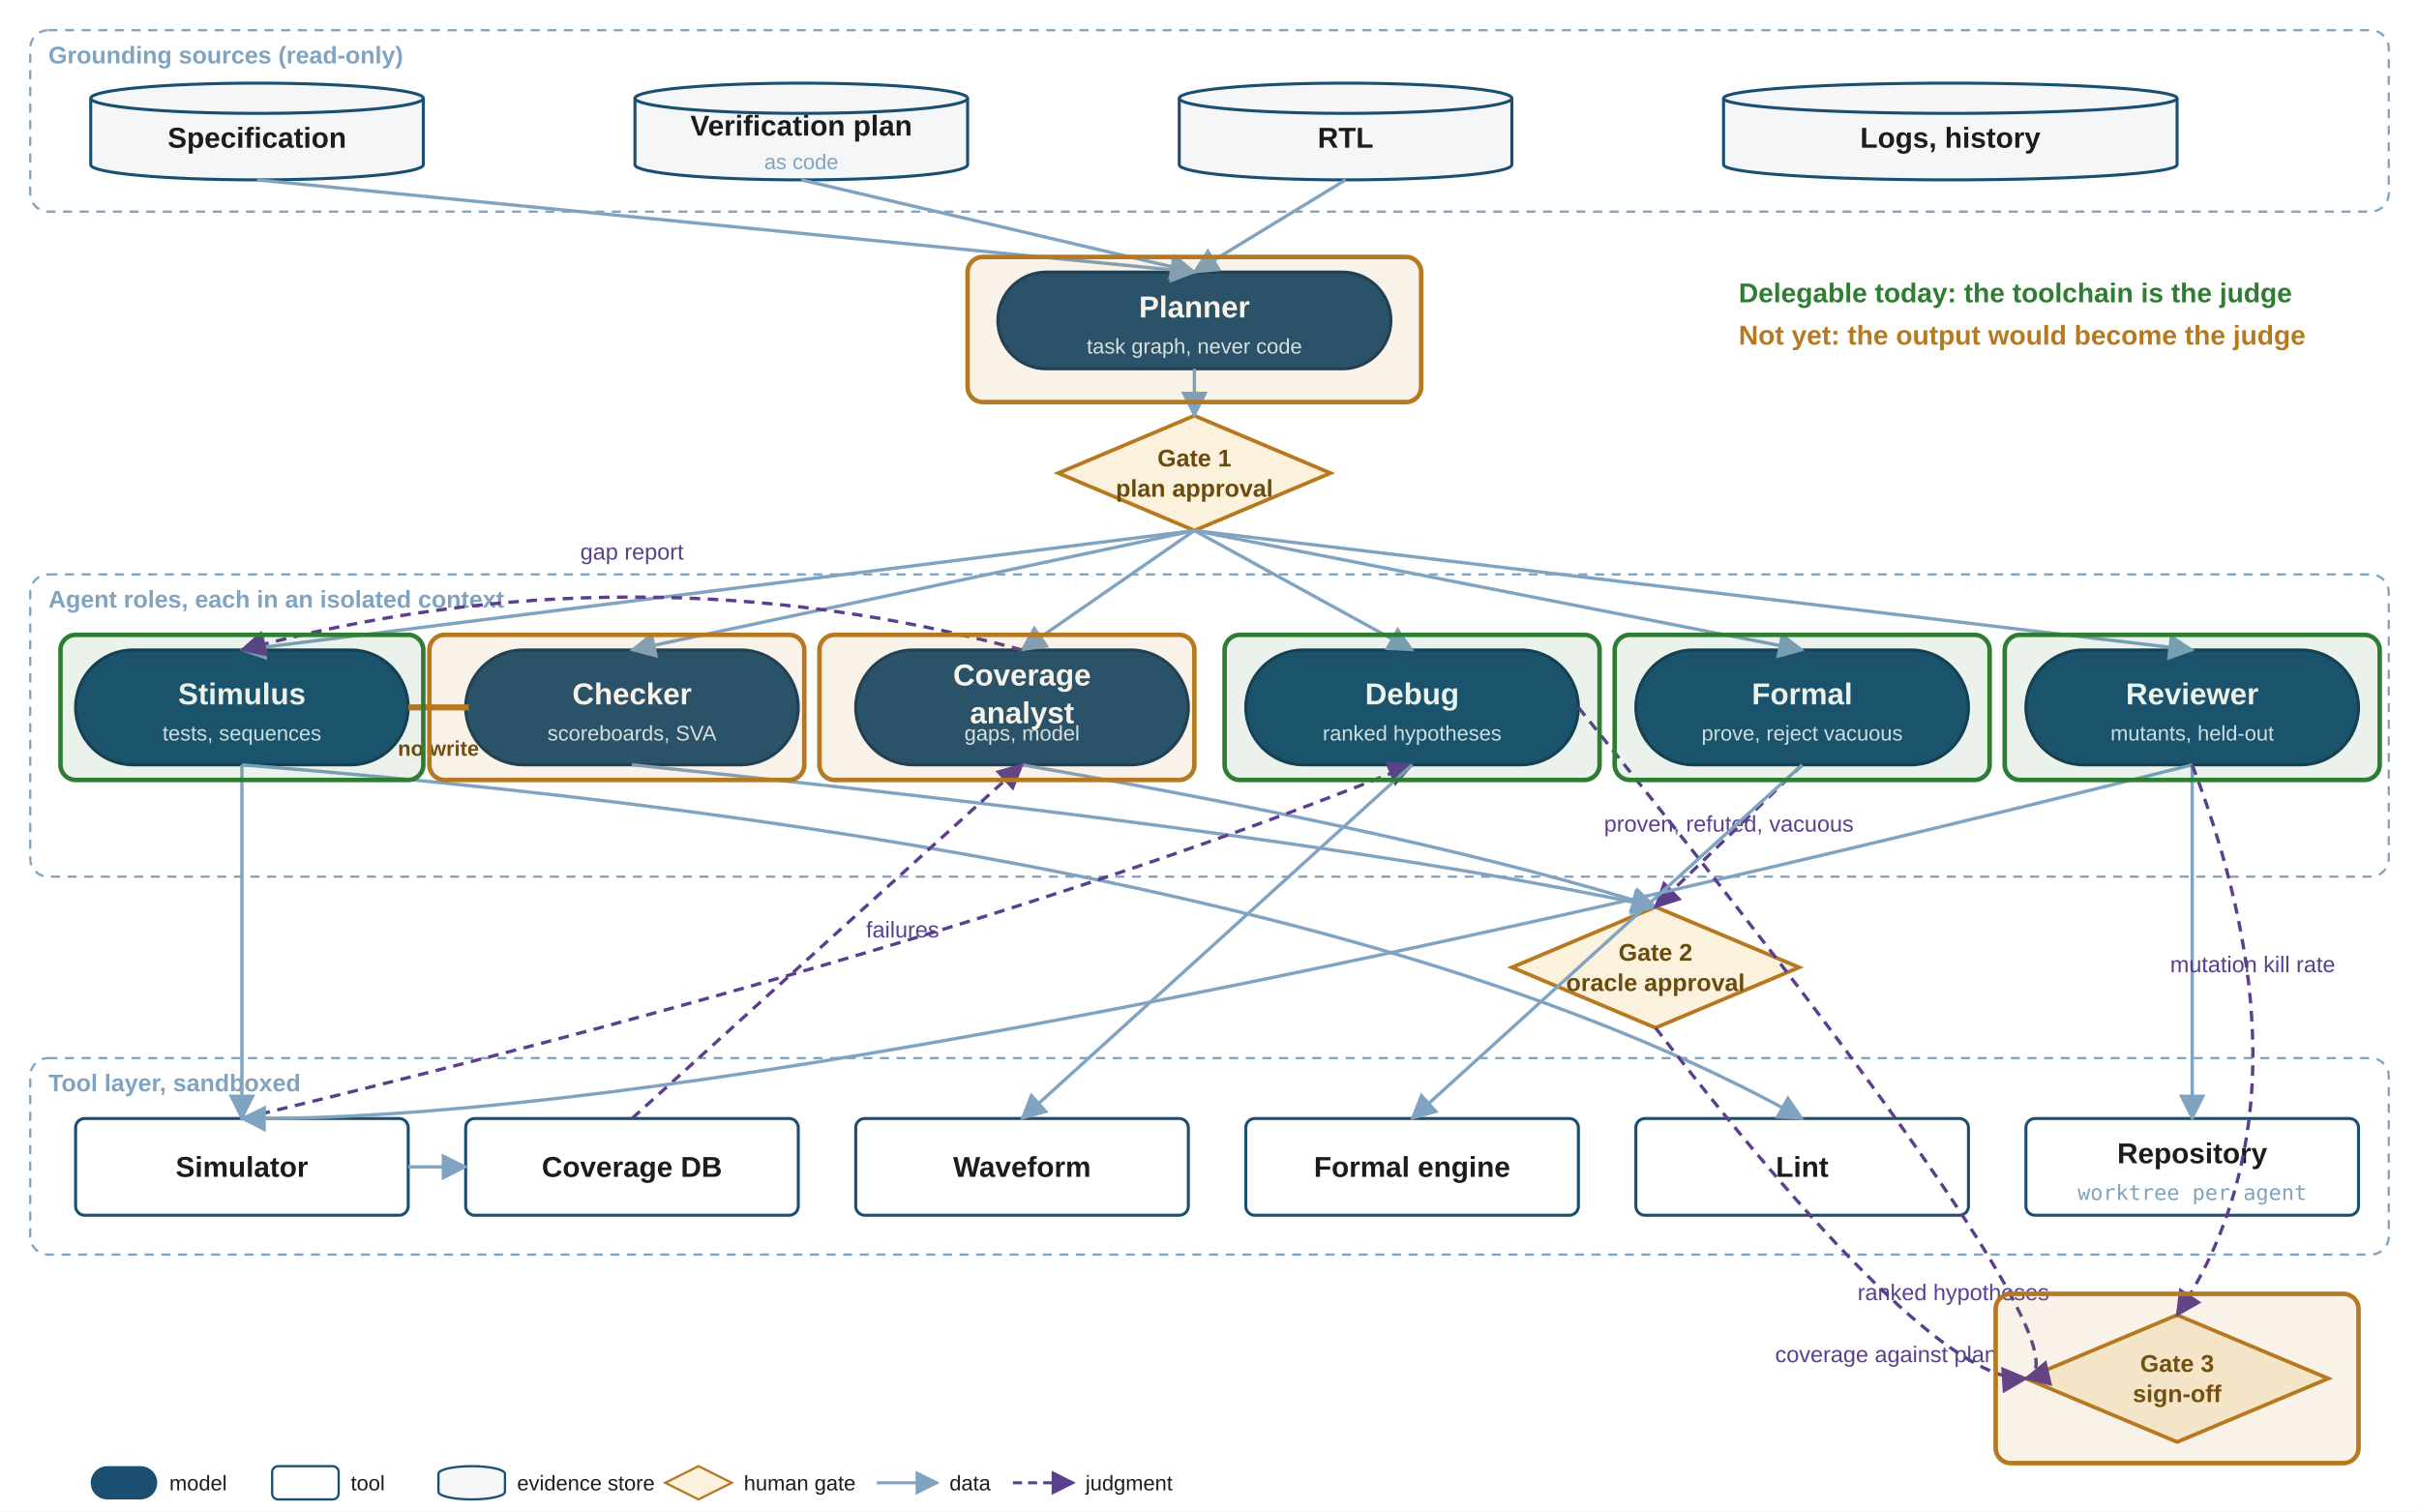
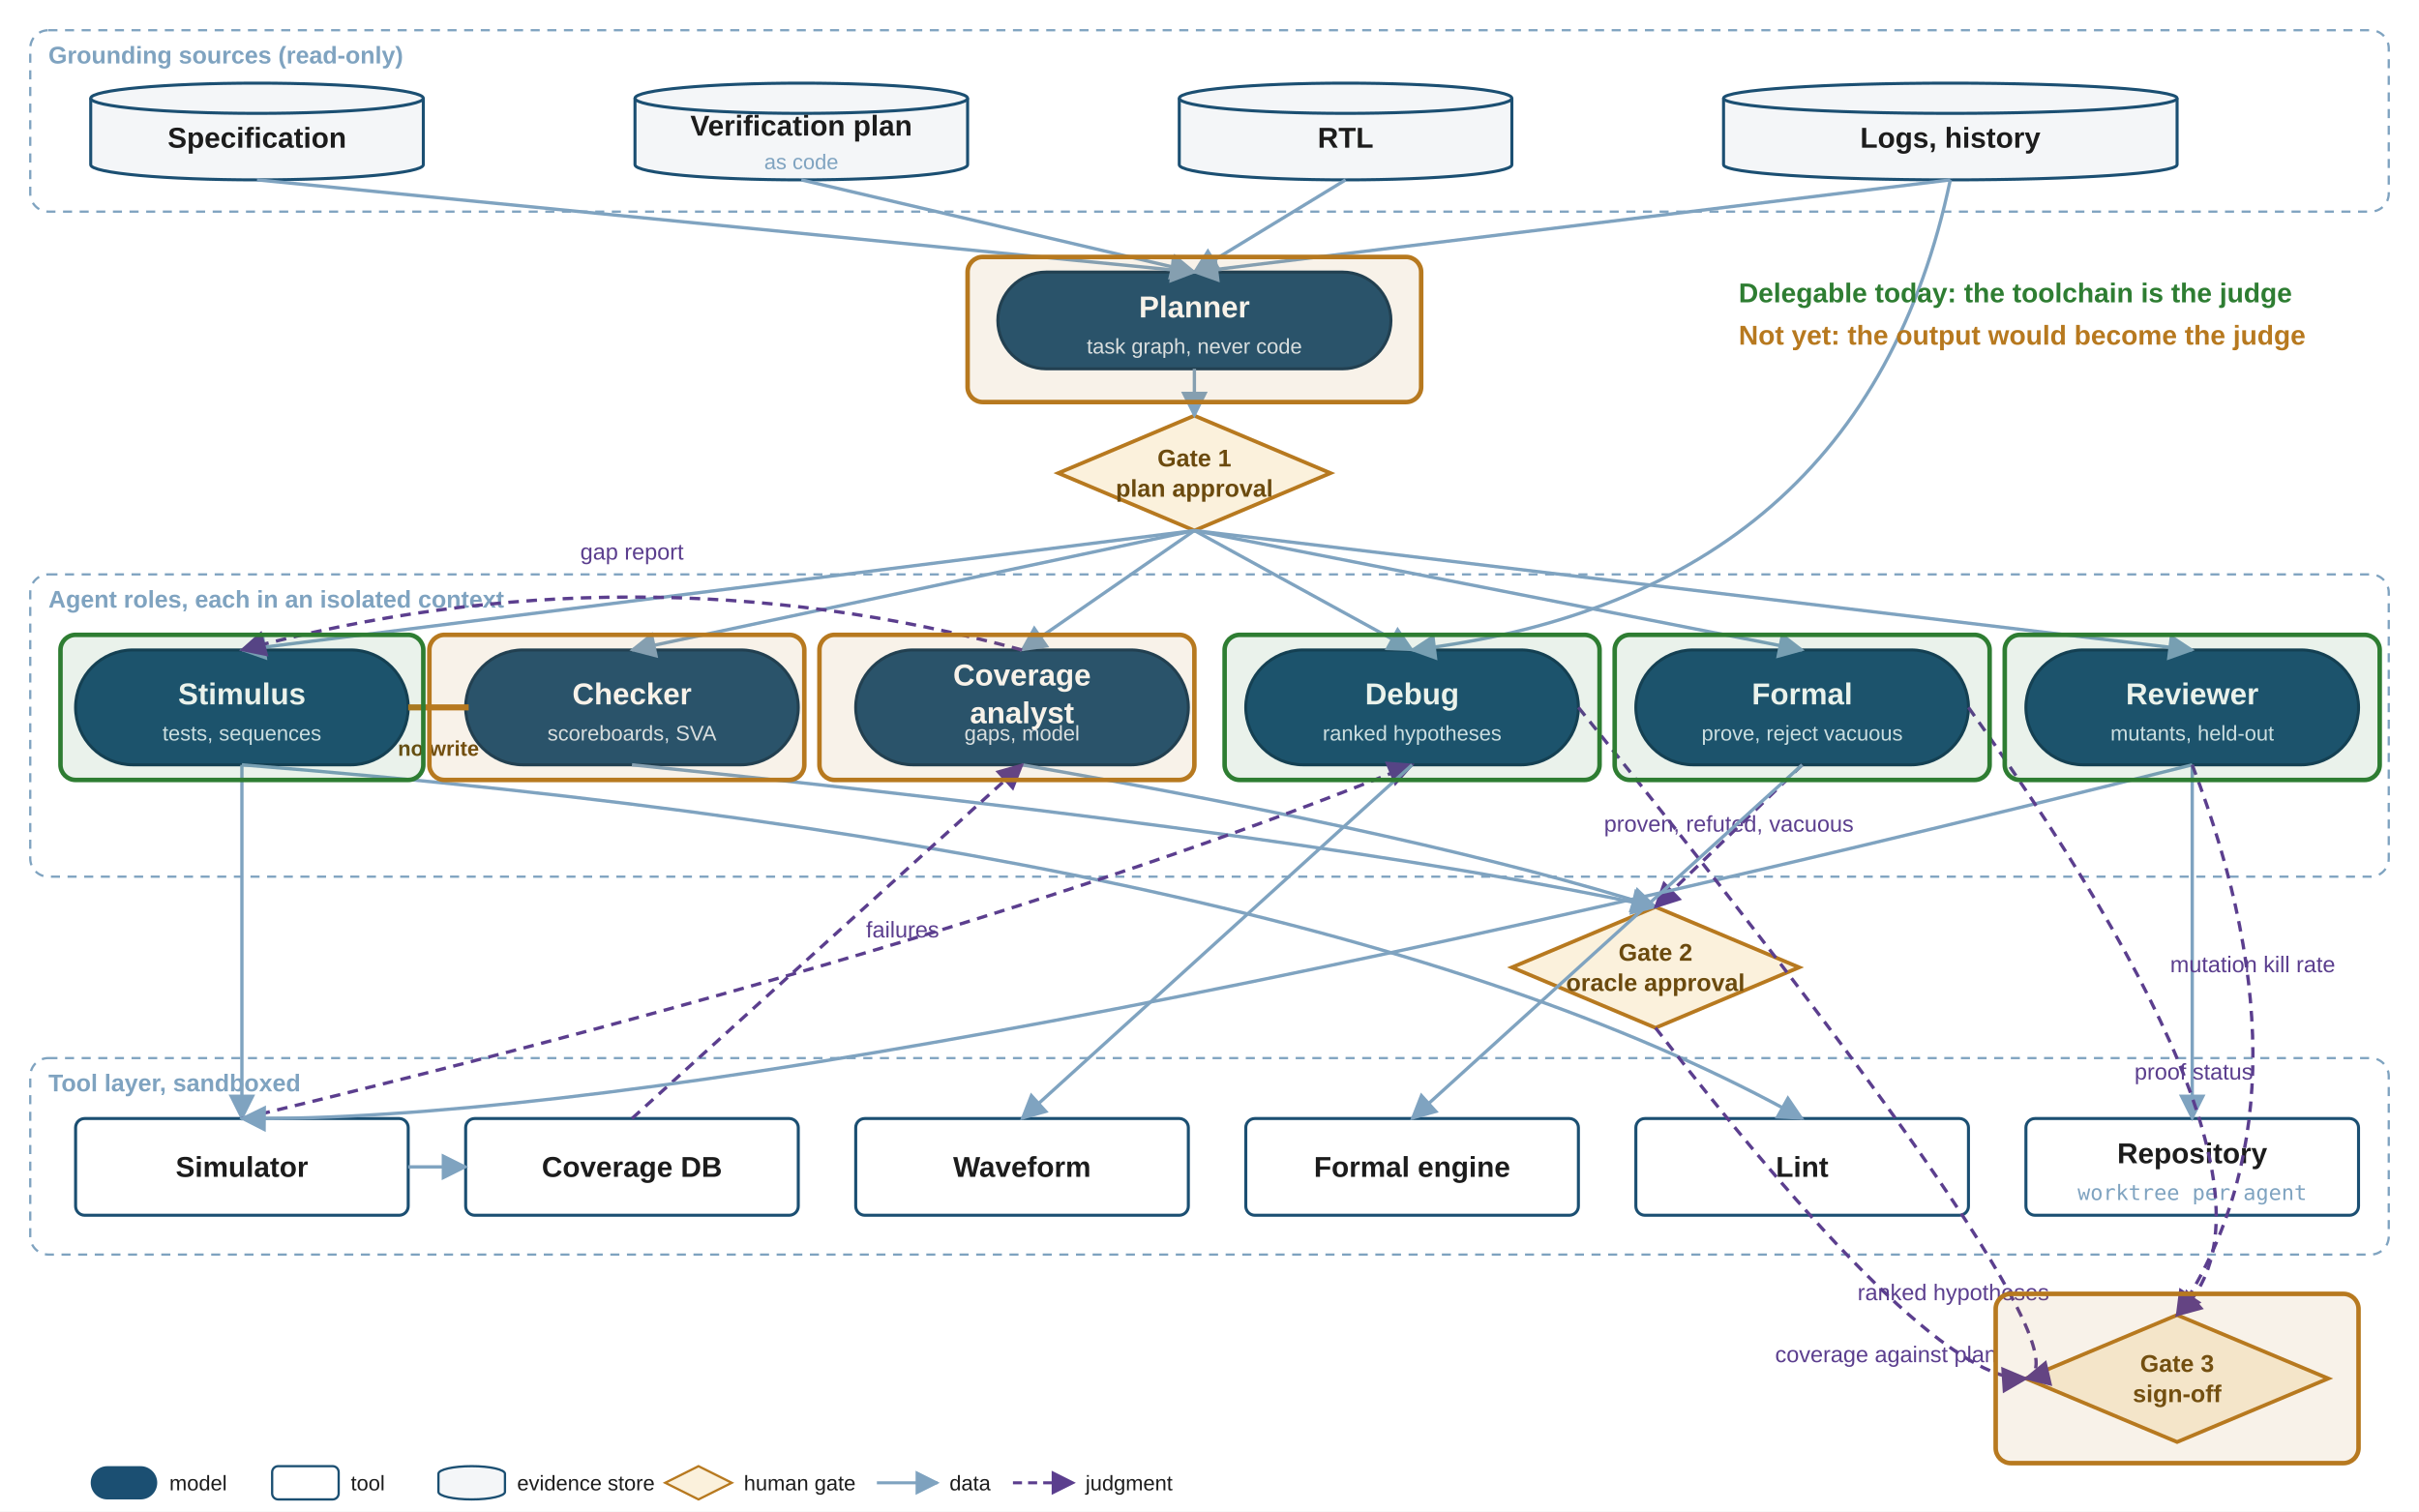
<svg xmlns="http://www.w3.org/2000/svg" viewBox="0 0 1600 1000" width="1600" height="1000" role="img" aria-label="The delegation boundary on the agentic flow">
  <defs>
    <marker id="ah" viewBox="0 0 10 10" refX="9" refY="5" markerWidth="8" markerHeight="8" orient="auto-start-reverse">
      <path d="M0,0 L10,5 L0,10 Z" fill="#7FA3C0" />
    </marker>
    <marker id="ahj" viewBox="0 0 10 10" refX="9" refY="5" markerWidth="8" markerHeight="8" orient="auto-start-reverse">
      <path d="M0,0 L10,5 L0,10 Z" fill="#5B3E8E" />
    </marker>
  </defs>
  <rect width="1600" height="1000" fill="white" />
  <rect x="20" y="20" width="1560" height="120" rx="12" fill="none" stroke="#7FA3C0" stroke-width="1.5" stroke-dasharray="6 5" />
  <text x="32" y="42.0" font-family="'Source Sans 3', 'Helvetica Neue', Arial, sans-serif" font-size="16" font-weight="700" text-anchor="start" fill="#7FA3C0">Grounding sources (read-only)</text>
  <path d="M60,65 A110.0,10 0 0 1 280,65 V109 A110.0,10 0 0 1 60,109 Z" fill="#F4F6F8" stroke="#1B4F72" stroke-width="2" />
  <path d="M60,65 A110.0,10 0 0 0 280,65" fill="none" stroke="#1B4F72" stroke-width="2" />
  <text x="170.0" y="97.7" font-family="'Source Sans 3', 'Helvetica Neue', Arial, sans-serif" font-size="19" font-weight="600" text-anchor="middle" fill="#1C1C1C">Specification</text>
  <path d="M420,65 A110.0,10 0 0 1 640,65 V109 A110.0,10 0 0 1 420,109 Z" fill="#F4F6F8" stroke="#1B4F72" stroke-width="2" />
  <path d="M420,65 A110.0,10 0 0 0 640,65" fill="none" stroke="#1B4F72" stroke-width="2" />
  <text x="530.0" y="89.7" font-family="'Source Sans 3', 'Helvetica Neue', Arial, sans-serif" font-size="19" font-weight="600" text-anchor="middle" fill="#1C1C1C">Verification plan</text>
  <text x="530.0" y="111.9" font-family="'Source Sans 3', 'Helvetica Neue', Arial, sans-serif" font-size="14" font-weight="400" text-anchor="middle" fill="#7FA3C0">as code</text>
  <path d="M780,65 A110.0,10 0 0 1 1000,65 V109 A110.0,10 0 0 1 780,109 Z" fill="#F4F6F8" stroke="#1B4F72" stroke-width="2" />
  <path d="M780,65 A110.0,10 0 0 0 1000,65" fill="none" stroke="#1B4F72" stroke-width="2" />
  <text x="890.0" y="97.7" font-family="'Source Sans 3', 'Helvetica Neue', Arial, sans-serif" font-size="19" font-weight="600" text-anchor="middle" fill="#1C1C1C">RTL</text>
  <path d="M1140,65 A150.0,10 0 0 1 1440,65 V109 A150.0,10 0 0 1 1140,109 Z" fill="#F4F6F8" stroke="#1B4F72" stroke-width="2" />
  <path d="M1140,65 A150.0,10 0 0 0 1440,65" fill="none" stroke="#1B4F72" stroke-width="2" />
  <text x="1290.0" y="97.7" font-family="'Source Sans 3', 'Helvetica Neue', Arial, sans-serif" font-size="19" font-weight="600" text-anchor="middle" fill="#1C1C1C">Logs, history</text>
  <rect x="660" y="180" width="260" height="64" rx="32.0" fill="#1B4F72" stroke="#123A56" stroke-width="2" />
  <text x="790.0" y="210.0" font-family="'Source Sans 3', 'Helvetica Neue', Arial, sans-serif" font-size="20" font-weight="700" text-anchor="middle" fill="white">Planner</text>
  <text x="790.0" y="233.9" font-family="'Source Sans 3', 'Helvetica Neue', Arial, sans-serif" font-size="14" font-weight="400" text-anchor="middle" fill="#DCE9F3">task graph, never code</text>
  <path d="M170.0,119 L790.0,180" fill="none" stroke="#7FA3C0" stroke-width="2.2" marker-end="url(#ah)" />
  <path d="M530.0,119 L790.0,180" fill="none" stroke="#7FA3C0" stroke-width="2.2" marker-end="url(#ah)" />
  <path d="M890.0,119 L790.0,180" fill="none" stroke="#7FA3C0" stroke-width="2.2" marker-end="url(#ah)" />
+   <path d="M1290.0,119 L790.0,180" fill="none" stroke="#7FA3C0" stroke-width="2.2" marker-end="url(#ah)" />
  <path d="M790.0,275 L880,313.0 L790.0,351 L700,313.0 Z" fill="#FBF1DC" stroke="#B7791F" stroke-width="2.5" />
  <text x="790.0" y="308.6" font-family="'Source Sans 3', 'Helvetica Neue', Arial, sans-serif" font-size="16" font-weight="700" text-anchor="middle" fill="#6B4A0E">Gate 1</text>
  <text x="790.0" y="328.6" font-family="'Source Sans 3', 'Helvetica Neue', Arial, sans-serif" font-size="16" font-weight="700" text-anchor="middle" fill="#6B4A0E">plan approval</text>
  <path d="M790.0,244 L790.0,275" fill="none" stroke="#7FA3C0" stroke-width="2.2" marker-end="url(#ah)" />
  <rect x="20" y="380" width="1560" height="200" rx="12" fill="none" stroke="#7FA3C0" stroke-width="1.5" stroke-dasharray="6 5" />
  <text x="32" y="402.0" font-family="'Source Sans 3', 'Helvetica Neue', Arial, sans-serif" font-size="16" font-weight="700" text-anchor="start" fill="#7FA3C0">Agent roles, each in an isolated context</text>
  <rect x="50" y="430" width="220" height="76" rx="38.0" fill="#1B4F72" stroke="#123A56" stroke-width="2" />
  <text x="160.0" y="466.0" font-family="'Source Sans 3', 'Helvetica Neue', Arial, sans-serif" font-size="20" font-weight="700" text-anchor="middle" fill="white">Stimulus</text>
  <text x="160.0" y="489.9" font-family="'Source Sans 3', 'Helvetica Neue', Arial, sans-serif" font-size="14" font-weight="400" text-anchor="middle" fill="#DCE9F3">tests, sequences</text>
  <rect x="308" y="430" width="220" height="76" rx="38.0" fill="#1B4F72" stroke="#123A56" stroke-width="2" />
  <text x="418.0" y="466.0" font-family="'Source Sans 3', 'Helvetica Neue', Arial, sans-serif" font-size="20" font-weight="700" text-anchor="middle" fill="white">Checker</text>
  <text x="418.0" y="489.9" font-family="'Source Sans 3', 'Helvetica Neue', Arial, sans-serif" font-size="14" font-weight="400" text-anchor="middle" fill="#DCE9F3">scoreboards, SVA</text>
  <rect x="566" y="430" width="220" height="76" rx="38.0" fill="#1B4F72" stroke="#123A56" stroke-width="2" />
  <text x="676.0" y="453.5" font-family="'Source Sans 3', 'Helvetica Neue', Arial, sans-serif" font-size="20" font-weight="700" text-anchor="middle" fill="white">Coverage</text>
  <text x="676.0" y="478.5" font-family="'Source Sans 3', 'Helvetica Neue', Arial, sans-serif" font-size="20" font-weight="700" text-anchor="middle" fill="white">analyst</text>
  <text x="676.0" y="489.9" font-family="'Source Sans 3', 'Helvetica Neue', Arial, sans-serif" font-size="14" font-weight="400" text-anchor="middle" fill="#DCE9F3">gaps, model</text>
  <rect x="824" y="430" width="220" height="76" rx="38.0" fill="#1B4F72" stroke="#123A56" stroke-width="2" />
  <text x="934.0" y="466.0" font-family="'Source Sans 3', 'Helvetica Neue', Arial, sans-serif" font-size="20" font-weight="700" text-anchor="middle" fill="white">Debug</text>
  <text x="934.0" y="489.9" font-family="'Source Sans 3', 'Helvetica Neue', Arial, sans-serif" font-size="14" font-weight="400" text-anchor="middle" fill="#DCE9F3">ranked hypotheses</text>
  <rect x="1082" y="430" width="220" height="76" rx="38.0" fill="#1B4F72" stroke="#123A56" stroke-width="2" />
  <text x="1192.0" y="466.0" font-family="'Source Sans 3', 'Helvetica Neue', Arial, sans-serif" font-size="20" font-weight="700" text-anchor="middle" fill="white">Formal</text>
  <text x="1192.0" y="489.9" font-family="'Source Sans 3', 'Helvetica Neue', Arial, sans-serif" font-size="14" font-weight="400" text-anchor="middle" fill="#DCE9F3">prove, reject vacuous</text>
  <rect x="1340" y="430" width="220" height="76" rx="38.0" fill="#1B4F72" stroke="#123A56" stroke-width="2" />
  <text x="1450.0" y="466.0" font-family="'Source Sans 3', 'Helvetica Neue', Arial, sans-serif" font-size="20" font-weight="700" text-anchor="middle" fill="white">Reviewer</text>
  <text x="1450.0" y="489.9" font-family="'Source Sans 3', 'Helvetica Neue', Arial, sans-serif" font-size="14" font-weight="400" text-anchor="middle" fill="#DCE9F3">mutants, held-out</text>
  <path d="M790.0,351 L160.0,430" fill="none" stroke="#7FA3C0" stroke-width="2.2" marker-end="url(#ah)" />
  <path d="M790.0,351 L418.0,430" fill="none" stroke="#7FA3C0" stroke-width="2.2" marker-end="url(#ah)" />
  <path d="M790.0,351 L676.0,430" fill="none" stroke="#7FA3C0" stroke-width="2.2" marker-end="url(#ah)" />
  <path d="M790.0,351 L934.0,430" fill="none" stroke="#7FA3C0" stroke-width="2.2" marker-end="url(#ah)" />
  <path d="M790.0,351 L1192.0,430" fill="none" stroke="#7FA3C0" stroke-width="2.2" marker-end="url(#ah)" />
  <path d="M790.0,351 L1450.0,430" fill="none" stroke="#7FA3C0" stroke-width="2.2" marker-end="url(#ah)" />
  <path d="M1095.0,600 L1190,640.0 L1095.0,680 L1000,640.0 Z" fill="#FBF1DC" stroke="#B7791F" stroke-width="2.5" />
  <text x="1095.0" y="635.6" font-family="'Source Sans 3', 'Helvetica Neue', Arial, sans-serif" font-size="16" font-weight="700" text-anchor="middle" fill="#6B4A0E">Gate 2</text>
  <text x="1095.0" y="655.6" font-family="'Source Sans 3', 'Helvetica Neue', Arial, sans-serif" font-size="16" font-weight="700" text-anchor="middle" fill="#6B4A0E">oracle approval</text>
  <path d="M418.0,506 Q876.5,553.0 1095.0,600" fill="none" stroke="#7FA3C0" stroke-width="2.2" marker-end="url(#ah)" />
  <path d="M676.0,506 Q945.5,553.0 1095.0,600" fill="none" stroke="#7FA3C0" stroke-width="2.2" marker-end="url(#ah)" />
  <path d="M1192.0,506 L1095.0,600" fill="none" stroke="#5B3E8E" stroke-width="2.2" stroke-dasharray="7 5" marker-end="url(#ahj)" />
  <text x="1143.5" y="550.2" font-family="'Source Sans 3', 'Helvetica Neue', Arial, sans-serif" font-size="15" font-weight="400" text-anchor="middle" fill="#5B3E8E">proven, refuted, vacuous</text>
  <rect x="20" y="700" width="1560" height="130" rx="12" fill="none" stroke="#7FA3C0" stroke-width="1.5" stroke-dasharray="6 5" />
  <text x="32" y="722.0" font-family="'Source Sans 3', 'Helvetica Neue', Arial, sans-serif" font-size="16" font-weight="700" text-anchor="start" fill="#7FA3C0">Tool layer, sandboxed</text>
  <rect x="50" y="740" width="220" height="64" rx="6" fill="white" stroke="#1B4F72" stroke-width="2" />
  <text x="160.0" y="778.6" font-family="'Source Sans 3', 'Helvetica Neue', Arial, sans-serif" font-size="19" font-weight="600" text-anchor="middle" fill="#1C1C1C">Simulator</text>
  <rect x="308" y="740" width="220" height="64" rx="6" fill="white" stroke="#1B4F72" stroke-width="2" />
  <text x="418.0" y="778.6" font-family="'Source Sans 3', 'Helvetica Neue', Arial, sans-serif" font-size="19" font-weight="600" text-anchor="middle" fill="#1C1C1C">Coverage DB</text>
  <rect x="566" y="740" width="220" height="64" rx="6" fill="white" stroke="#1B4F72" stroke-width="2" />
  <text x="676.0" y="778.6" font-family="'Source Sans 3', 'Helvetica Neue', Arial, sans-serif" font-size="19" font-weight="600" text-anchor="middle" fill="#1C1C1C">Waveform</text>
  <rect x="824" y="740" width="220" height="64" rx="6" fill="white" stroke="#1B4F72" stroke-width="2" />
  <text x="934.0" y="778.6" font-family="'Source Sans 3', 'Helvetica Neue', Arial, sans-serif" font-size="19" font-weight="600" text-anchor="middle" fill="#1C1C1C">Formal engine</text>
  <rect x="1082" y="740" width="220" height="64" rx="6" fill="white" stroke="#1B4F72" stroke-width="2" />
  <text x="1192.0" y="778.6" font-family="'Source Sans 3', 'Helvetica Neue', Arial, sans-serif" font-size="19" font-weight="600" text-anchor="middle" fill="#1C1C1C">Lint</text>
  <rect x="1340" y="740" width="220" height="64" rx="6" fill="white" stroke="#1B4F72" stroke-width="2" />
  <text x="1450.0" y="769.6" font-family="'Source Sans 3', 'Helvetica Neue', Arial, sans-serif" font-size="19" font-weight="600" text-anchor="middle" fill="#1C1C1C">Repository</text>
  <text x="1450.0" y="793.9" font-family="'JetBrains Mono', Menlo, monospace" font-size="14" font-weight="400" text-anchor="middle" fill="#7FA3C0">worktree per agent</text>
  <path d="M160.0,506 L160.0,740" fill="none" stroke="#7FA3C0" stroke-width="2.2" marker-end="url(#ah)" />
  <path d="M160.0,506 Q876.0,563.0 1192.0,740" fill="none" stroke="#7FA3C0" stroke-width="2.2" marker-end="url(#ah)" />
  <path d="M270,772.0 L308,772.0" fill="none" stroke="#7FA3C0" stroke-width="2.2" marker-end="url(#ah)" />
  <path d="M418.0,740 L676.0,506" fill="none" stroke="#5B3E8E" stroke-width="2.2" stroke-dasharray="7 5" marker-end="url(#ahj)" />
  <path d="M676.0,430 Q418.0,360.0 160.0,430" fill="none" stroke="#5B3E8E" stroke-width="2.2" stroke-dasharray="7 5" marker-end="url(#ahj)" />
  <text x="418.0" y="370.2" font-family="'Source Sans 3', 'Helvetica Neue', Arial, sans-serif" font-size="15" font-weight="400" text-anchor="middle" fill="#5B3E8E">gap report</text>
  <path d="M160.0,740 Q647.0,623.0 934.0,506" fill="none" stroke="#5B3E8E" stroke-width="2.2" stroke-dasharray="7 5" marker-end="url(#ahj)" />
  <text x="597.0" y="620.2" font-family="'Source Sans 3', 'Helvetica Neue', Arial, sans-serif" font-size="15" font-weight="400" text-anchor="middle" fill="#5B3E8E">failures</text>
  <path d="M934.0,506 L676.0,740" fill="none" stroke="#7FA3C0" stroke-width="2.2" marker-end="url(#ah)" />
  <path d="M1192.0,506 L934.0,740" fill="none" stroke="#7FA3C0" stroke-width="2.2" marker-end="url(#ah)" />
+   <path d="M1290.0,119 Q1232.0,394.5 934.0,430" fill="none" stroke="#7FA3C0" stroke-width="2.2" marker-end="url(#ah)" />
  <path d="M1450.0,506 L1450.0,740" fill="none" stroke="#7FA3C0" stroke-width="2.2" marker-end="url(#ah)" />
  <path d="M1450.0,506 Q505.0,743.0 160.0,740" fill="none" stroke="#7FA3C0" stroke-width="2.2" marker-end="url(#ah)" />
  <path d="M1440.0,870 L1540,912.0 L1440.0,954 L1340,912.0 Z" fill="#FBF1DC" stroke="#B7791F" stroke-width="2.5" />
  <text x="1440.0" y="907.6" font-family="'Source Sans 3', 'Helvetica Neue', Arial, sans-serif" font-size="16" font-weight="700" text-anchor="middle" fill="#6B4A0E">Gate 3</text>
  <text x="1440.0" y="927.6" font-family="'Source Sans 3', 'Helvetica Neue', Arial, sans-serif" font-size="16" font-weight="700" text-anchor="middle" fill="#6B4A0E">sign-off</text>
  <path d="M1450.0,506 Q1535.0,728.0 1440.0,870" fill="none" stroke="#5B3E8E" stroke-width="2.2" stroke-dasharray="7 5" marker-end="url(#ahj)" />
  <text x="1490.0" y="643.2" font-family="'Source Sans 3', 'Helvetica Neue', Arial, sans-serif" font-size="15" font-weight="400" text-anchor="middle" fill="#5B3E8E">mutation kill rate</text>
  <path d="M1044,468.0 Q1392.0,900.0 1340,912.0" fill="none" stroke="#5B3E8E" stroke-width="2.2" stroke-dasharray="7 5" marker-end="url(#ahj)" />
  <text x="1292.0" y="860.2" font-family="'Source Sans 3', 'Helvetica Neue', Arial, sans-serif" font-size="15" font-weight="400" text-anchor="middle" fill="#5B3E8E">ranked hypotheses</text>
  <path d="M1095.0,680 Q1277.5,916.0 1340,912.0" fill="none" stroke="#5B3E8E" stroke-width="2.2" stroke-dasharray="7 5" marker-end="url(#ahj)" />
  <text x="1247.5" y="901.2" font-family="'Source Sans 3', 'Helvetica Neue', Arial, sans-serif" font-size="15" font-weight="400" text-anchor="middle" fill="#5B3E8E">coverage against plan</text>
+   <path d="M1302,468.0 Q1531.0,789.0 1440.0,870" fill="none" stroke="#5B3E8E" stroke-width="2.2" stroke-dasharray="7 5" marker-end="url(#ahj)" />
+   <text x="1451.0" y="714.2" font-family="'Source Sans 3', 'Helvetica Neue', Arial, sans-serif" font-size="15" font-weight="400" text-anchor="middle" fill="#5B3E8E">proof status</text>
  <path d="M270,468 H310" stroke="#B7791F" stroke-width="4" />
  <text x="290" y="500" font-family="'Source Sans 3', 'Helvetica Neue', Arial, sans-serif" font-size="14" font-weight="700" fill="#6B4A0E" text-anchor="middle">no write</text>
  <rect x="40" y="420" width="240" height="96" rx="10" fill="#2E7D32" fill-opacity="0.10" stroke="#2E7D32" stroke-width="3" />
  <rect x="810" y="420" width="248" height="96" rx="10" fill="#2E7D32" fill-opacity="0.10" stroke="#2E7D32" stroke-width="3" />
  <rect x="1068" y="420" width="248" height="96" rx="10" fill="#2E7D32" fill-opacity="0.10" stroke="#2E7D32" stroke-width="3" />
  <rect x="1326" y="420" width="248" height="96" rx="10" fill="#2E7D32" fill-opacity="0.10" stroke="#2E7D32" stroke-width="3" />
  <rect x="284" y="420" width="248" height="96" rx="10" fill="#B7791F" fill-opacity="0.10" stroke="#B7791F" stroke-width="3" />
  <rect x="542" y="420" width="248" height="96" rx="10" fill="#B7791F" fill-opacity="0.10" stroke="#B7791F" stroke-width="3" />
  <rect x="640" y="170" width="300" height="96" rx="10" fill="#B7791F" fill-opacity="0.10" stroke="#B7791F" stroke-width="3" />
  <rect x="1320" y="856" width="240" height="112" rx="10" fill="#B7791F" fill-opacity="0.10" stroke="#B7791F" stroke-width="3" />
  <text x="1150" y="200.0" font-family="'Source Sans 3', 'Helvetica Neue', Arial, sans-serif" font-size="18" font-weight="700" text-anchor="start" fill="#2E7D32">Delegable today: the toolchain is the judge</text>
  <text x="1150" y="228.0" font-family="'Source Sans 3', 'Helvetica Neue', Arial, sans-serif" font-size="18" font-weight="700" text-anchor="start" fill="#B7791F">Not yet: the output would become the judge</text>
  <rect x="60" y="970" width="44" height="22" rx="11" fill="#1B4F72" />
  <text x="112" y="986.0" font-family="'Source Sans 3', 'Helvetica Neue', Arial, sans-serif" font-size="14" font-weight="400" text-anchor="start" fill="#1C1C1C">model</text>
  <rect x="180" y="970" width="44" height="22" rx="4" fill="white" stroke="#1B4F72" stroke-width="1.5" />
  <text x="232" y="986.0" font-family="'Source Sans 3', 'Helvetica Neue', Arial, sans-serif" font-size="14" font-weight="400" text-anchor="start" fill="#1C1C1C">tool</text>
  <path d="M290,975 A22,5 0 0 1 334,975 V987 A22,5 0 0 1 290,987 Z" fill="#F4F6F8" stroke="#1B4F72" stroke-width="1.5" />
  <text x="342" y="986.0" font-family="'Source Sans 3', 'Helvetica Neue', Arial, sans-serif" font-size="14" font-weight="400" text-anchor="start" fill="#1C1C1C">evidence store</text>
  <path d="M462,970 L484,981 L462,992 L440,981 Z" fill="#FBF1DC" stroke="#B7791F" stroke-width="1.5" />
  <text x="492" y="986.0" font-family="'Source Sans 3', 'Helvetica Neue', Arial, sans-serif" font-size="14" font-weight="400" text-anchor="start" fill="#1C1C1C">human gate</text>
  <path d="M580,981 H620" stroke="#7FA3C0" stroke-width="2" marker-end="url(#ah)" />
  <text x="628" y="986.0" font-family="'Source Sans 3', 'Helvetica Neue', Arial, sans-serif" font-size="14" font-weight="400" text-anchor="start" fill="#1C1C1C">data</text>
  <path d="M670,981 H710" stroke="#5B3E8E" stroke-width="2" stroke-dasharray="6 4" marker-end="url(#ahj)" />
  <text x="718" y="986.0" font-family="'Source Sans 3', 'Helvetica Neue', Arial, sans-serif" font-size="14" font-weight="400" text-anchor="start" fill="#1C1C1C">judgment</text>
</svg>
